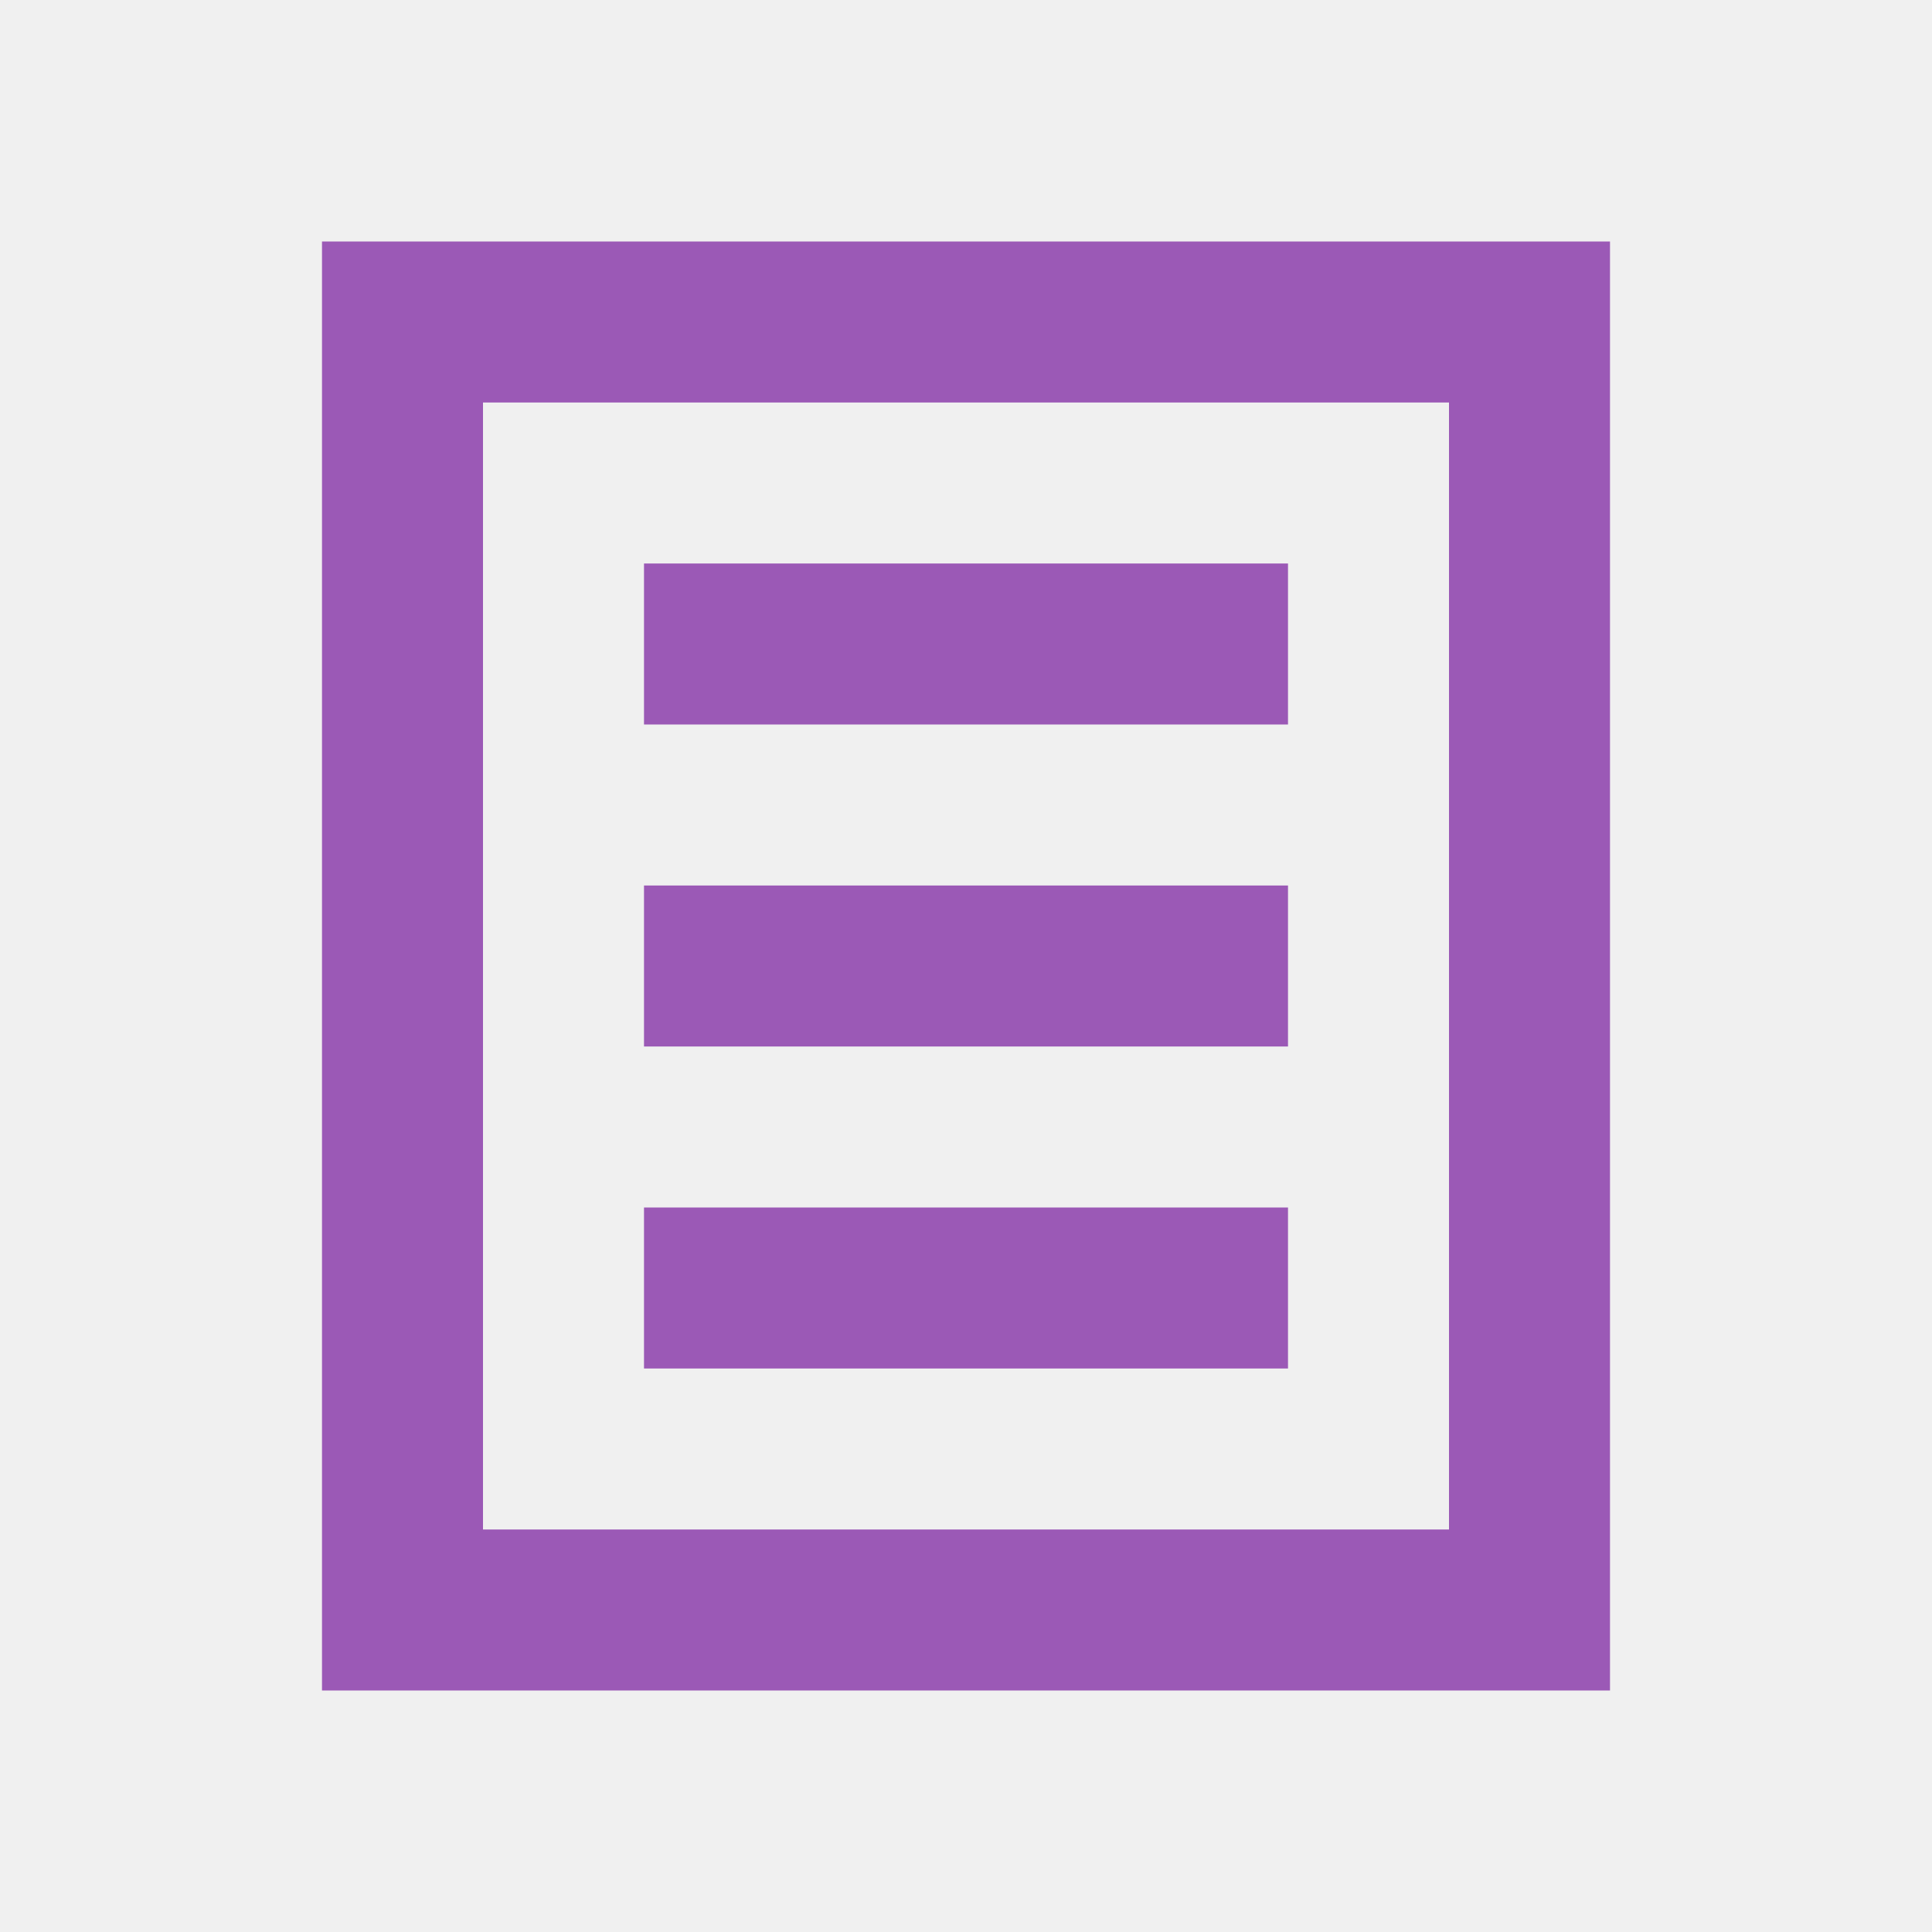
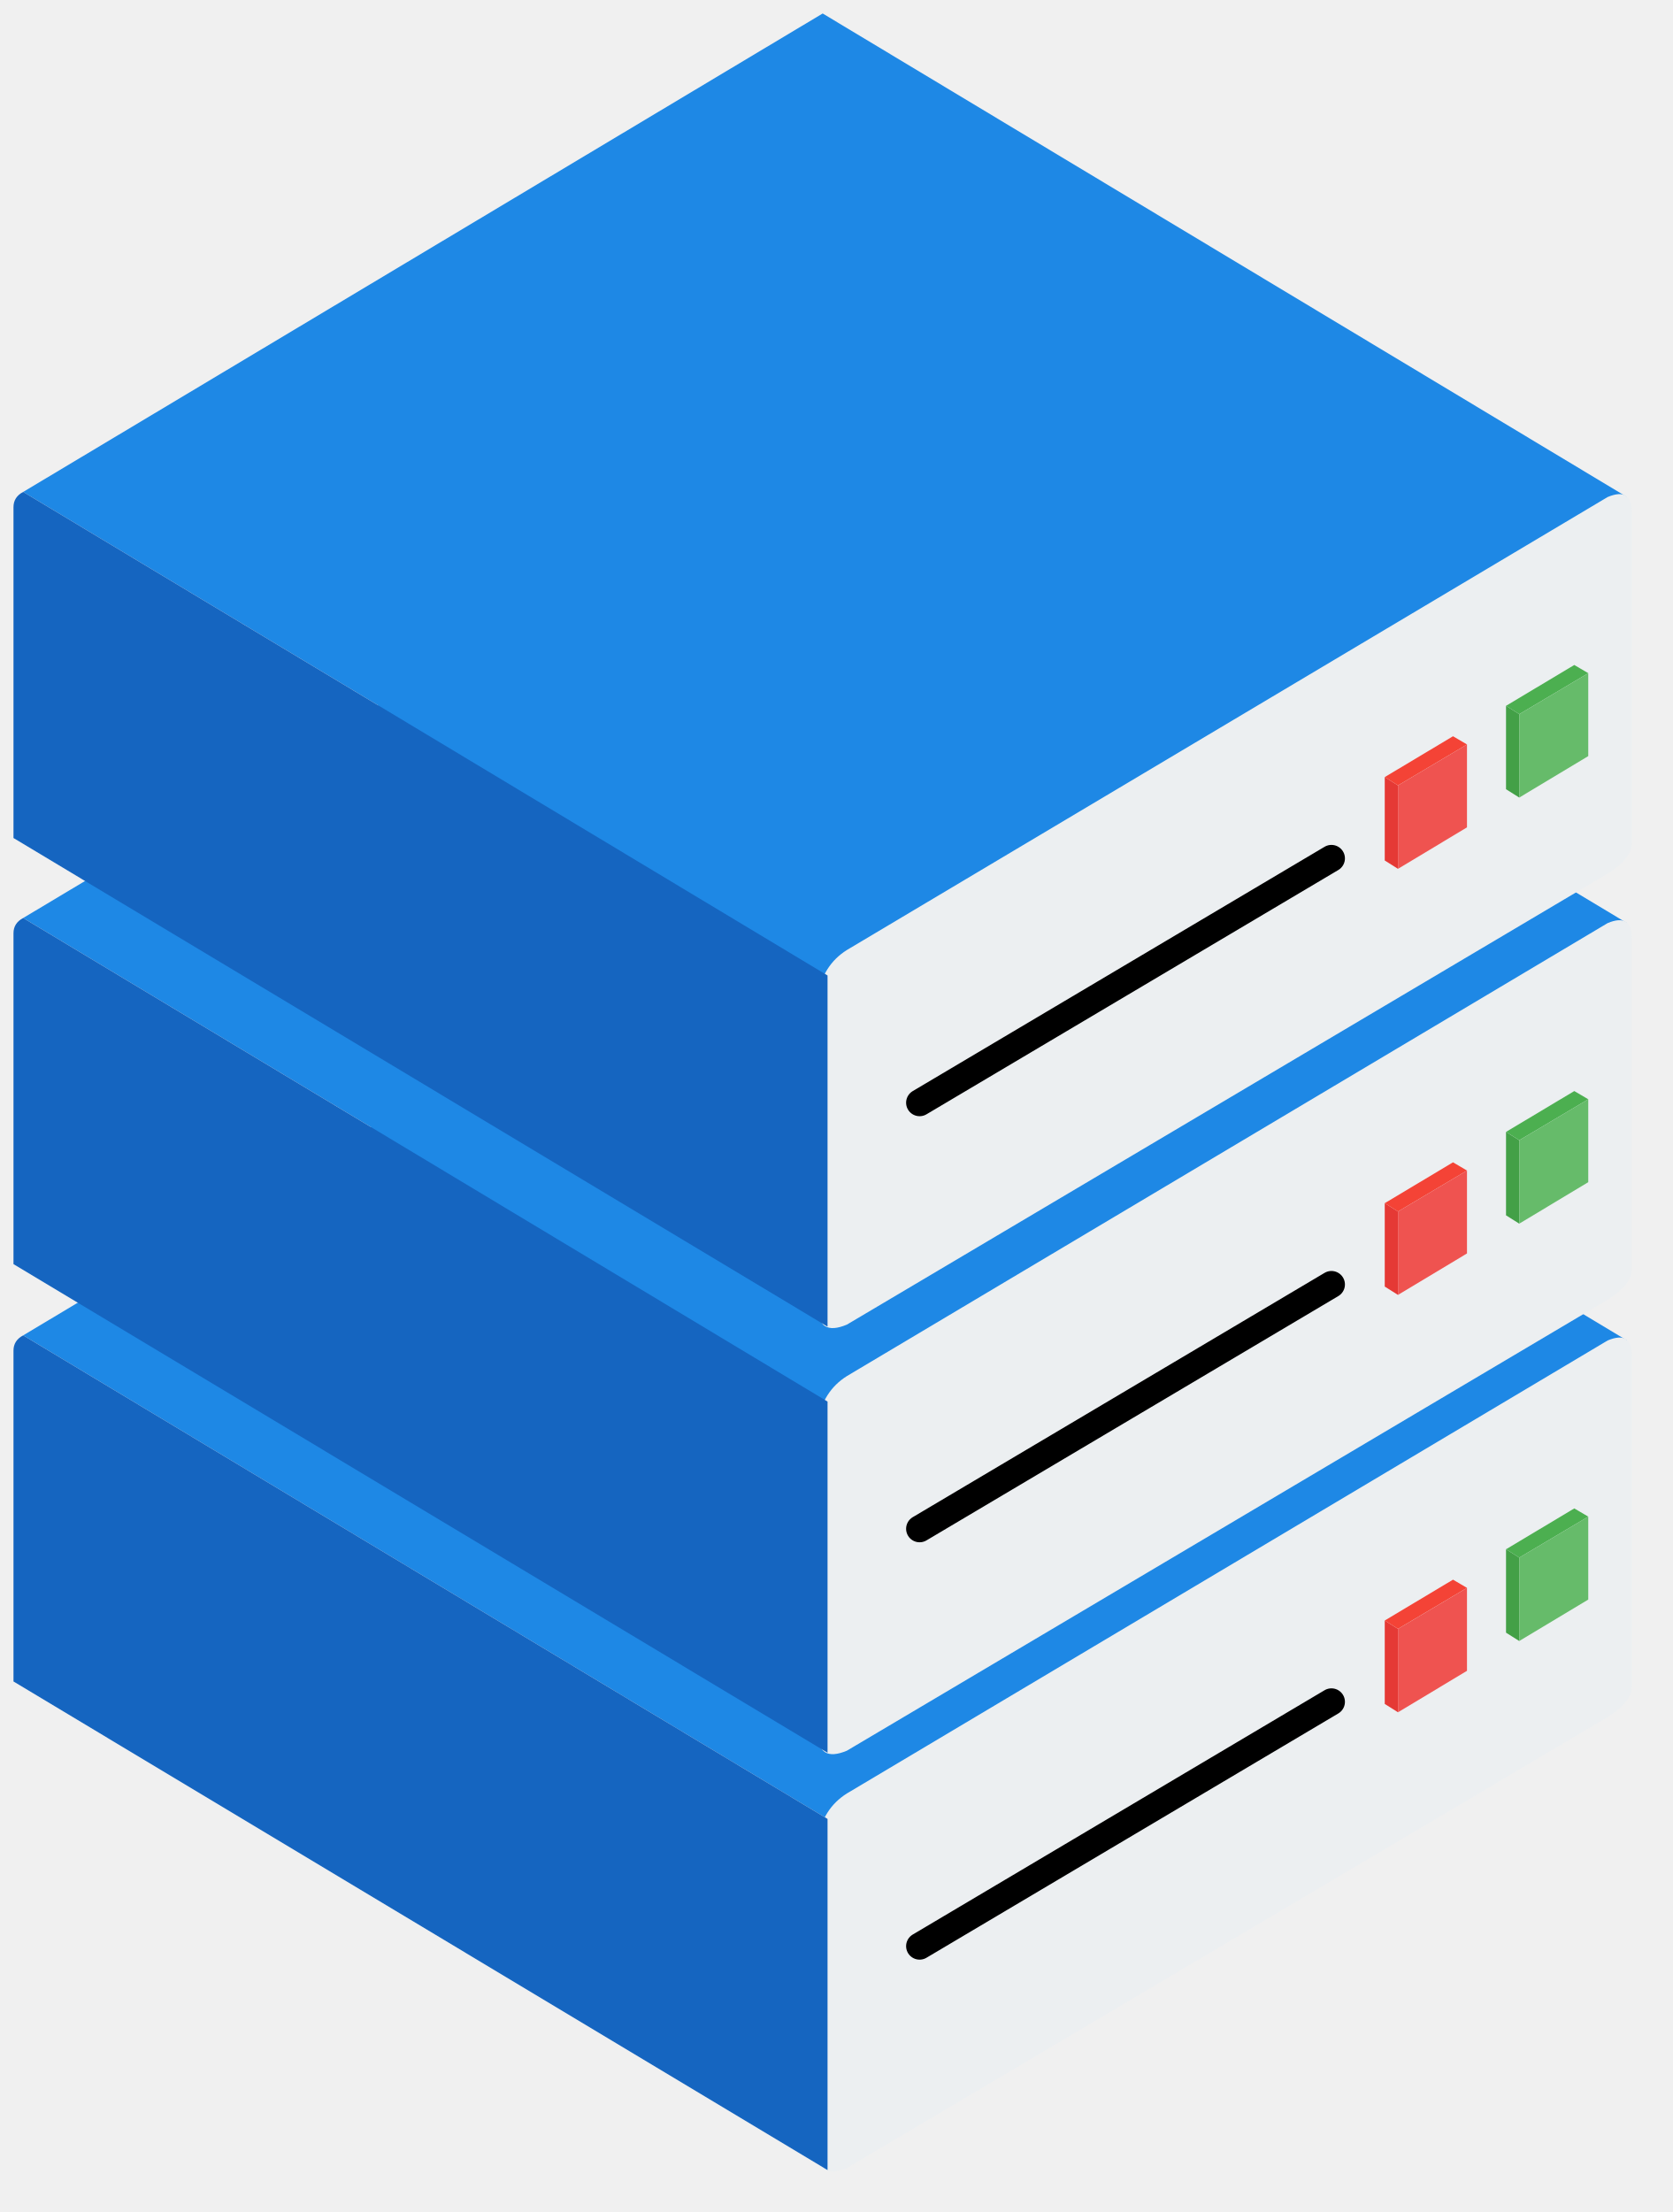
- <svg xmlns="http://www.w3.org/2000/svg" viewBox="0 0 24 24" width="24" height="24">
-   <path fill="#9b59b6" d="M4,3v18h16V3H4z M18,19H6V5h12V19z" />
-   <rect fill="#9b59b6" x="8" y="7" width="8" height="2" />
-   <rect fill="#9b59b6" x="8" y="11" width="8" height="2" />
-   <rect fill="#9b59b6" x="8" y="15" width="8" height="2" />
+ <svg xmlns="http://www.w3.org/2000/svg" xmlns:xlink="http://www.w3.org/1999/xlink" viewBox="0 0 62 82" fill="#fff" fill-rule="evenodd" stroke="#000" stroke-linecap="round" stroke-linejoin="round">
+   <use xlink:href="#A" x=".5" y=".5" />
+   <symbol id="A" overflow="visible">
+     <g stroke="none">
+       <path d="M.359 49.003L30 31.267l29.82 17.925-29.641 17.736z" fill="#1e88e5" />
+       <path d="M29.82 79.192V67.682q.18-1.132 1.078-1.698l28.204-16.792q.898-.377.898.566v12.264q0 .566-.898 1.132L30.898 79.871q-1.078.453-1.078-.679z" fill="#eceff1" />
+       <path d="M0 61.833l30.18 18.113V66.928L.359 49.003Q0 49.192 0 49.569z" fill="#1565c0" />
+     </g>
+     <path d="M33.593 71.645l15.269-9.057" fill="none" stroke-linejoin="miter" />
+     <g stroke="none">
+       <use xlink:href="#C" fill="#e53935" />
+       <use xlink:href="#D" fill="#f44336" />
+       <use xlink:href="#E" fill="#ef5350" />
+       <use xlink:href="#C" x="4.496" y="-2.642" fill="#43a047" />
+       <use xlink:href="#D" x="4.496" y="-2.641" fill="#4caf50" />
+       <use xlink:href="#E" x="4.496" y="-2.642" fill="#66bb6a" />
+       <path d="M.359 33.531L30 15.795 59.82 33.72 30.179 51.455z" fill="#1e88e5" />
+       <path d="M29.82 63.72V52.21q.18-1.132 1.078-1.698L59.101 33.72q.898-.377.898.566V46.55q0 .566-.898 1.132L30.898 64.399q-1.078.453-1.078-.679z" fill="#eceff1" />
+       <path d="M0 46.361l30.18 18.113V51.456L.359 33.531Q0 33.72 0 34.097z" fill="#1565c0" />
+     </g>
+     <path d="M33.593 56.173l15.269-9.057" fill="none" stroke-linejoin="miter" />
+     <g stroke="none">
+       <use xlink:href="#C" y="-15.472" fill="#e53935" />
+       <use xlink:href="#D" y="-15.471" fill="#f44336" />
+       <use xlink:href="#E" y="-15.472" fill="#ef5350" />
+       <use xlink:href="#C" x="4.496" y="-18.113" fill="#43a047" />
+       <use xlink:href="#D" x="4.496" y="-18.113" fill="#4caf50" />
+       <path d="M58.383 43.324V40.25l-2.558 1.519v3.092z" fill="#66bb6a" />
+       <path d="M.359 17.736L30 0l29.82 17.925L30.179 35.66z" fill="#1e88e5" />
+       <path d="M29.82 47.925V36.415q.18-1.132 1.078-1.698l28.204-16.792q.898-.377.898.566v12.264q0 .566-.898 1.132L30.898 48.604q-1.078.453-1.078-.679z" fill="#eceff1" />
+       <path d="M0 30.566l30.18 18.113V35.661L.359 17.736Q0 17.925 0 18.302z" fill="#1565c0" />
+     </g>
+     <path d="M33.593 40.378l15.269-9.057" fill="#000" stroke-linejoin="miter" />
+     <g stroke="none">
+       <use xlink:href="#C" y="-31.267" fill="#e53935" />
+       <use xlink:href="#D" y="-31.266" fill="#f44336" />
+       <use xlink:href="#E" y="-31.267" fill="#ef5350" />
+       <use xlink:href="#C" x="4.496" y="-33.909" fill="#43a047" />
+       <use xlink:href="#D" x="4.496" y="-33.908" fill="#4caf50" />
+       <use xlink:href="#E" x="4.496" y="-33.909" fill="#66bb6a" />
+     </g>
+   </symbol>
+   <defs>
+     <path id="C" d="M50.838 62.666v-3.092l.491.309v3.092z" />
+     <path id="D" d="M53.369 58.059l-2.531 1.514.491.309 2.558-1.519z" />
+     <path id="E" d="M53.887 61.438v-3.074l-2.558 1.519v3.092z" />
+   </defs>
</svg>
